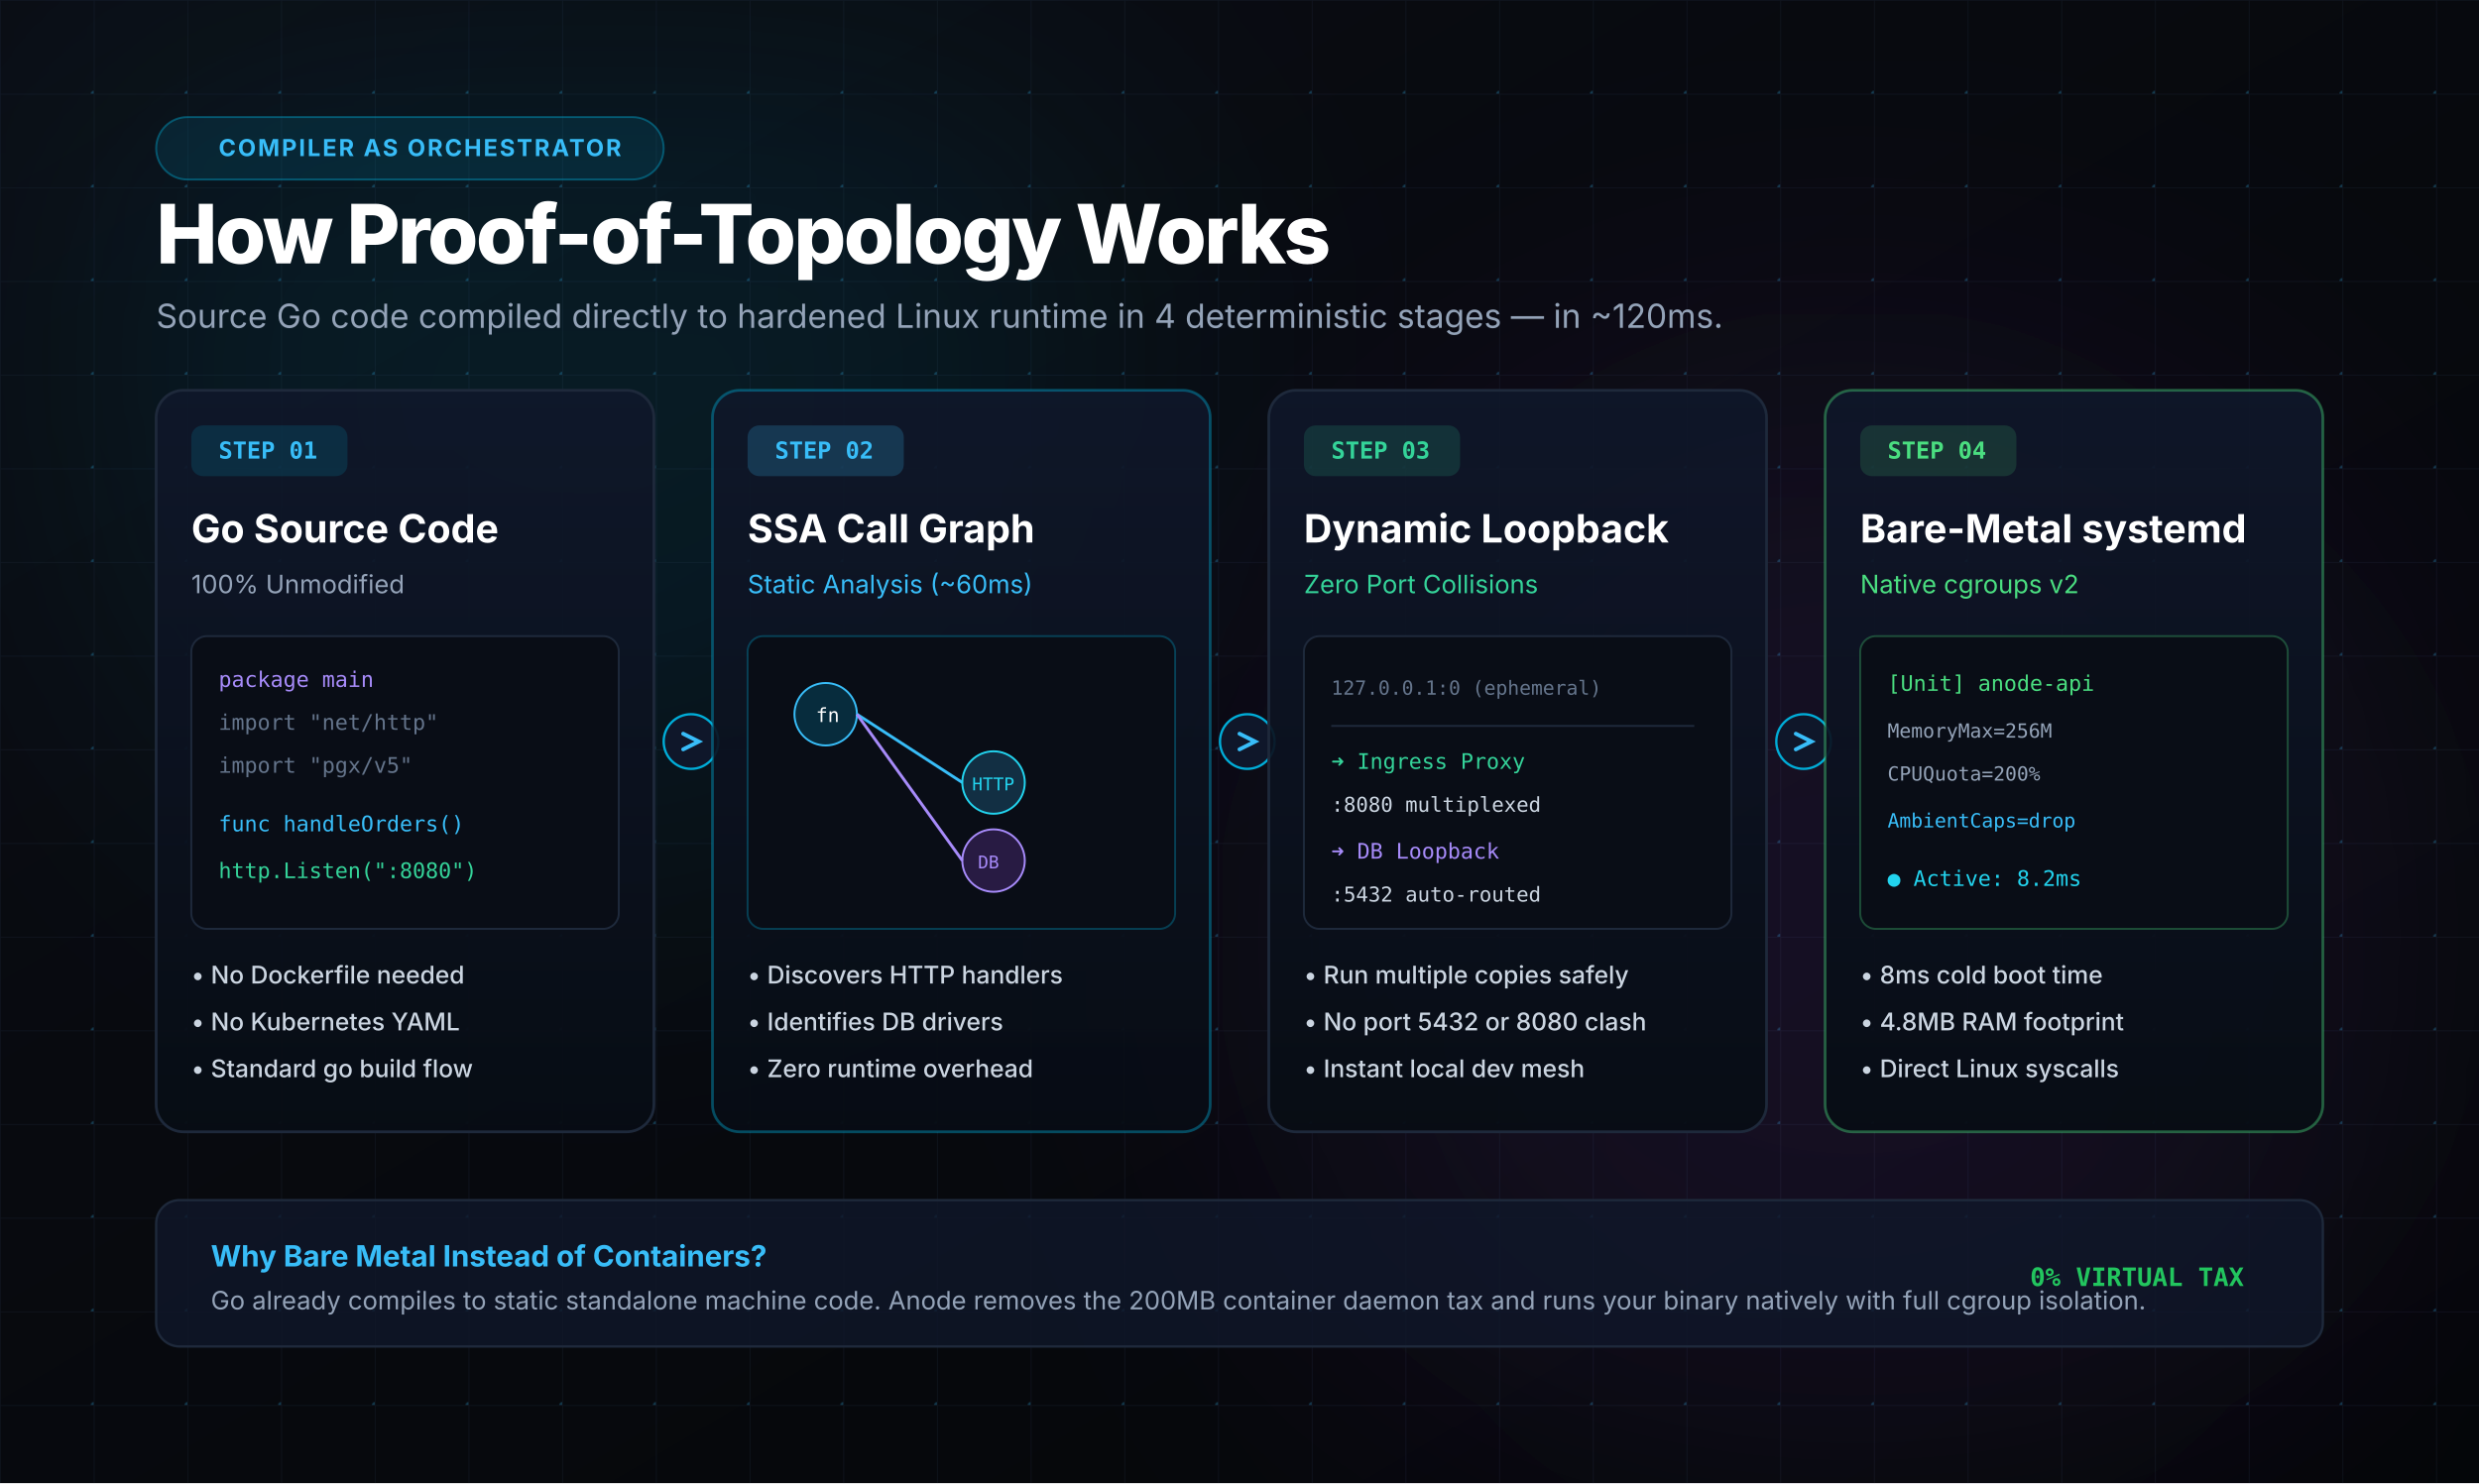
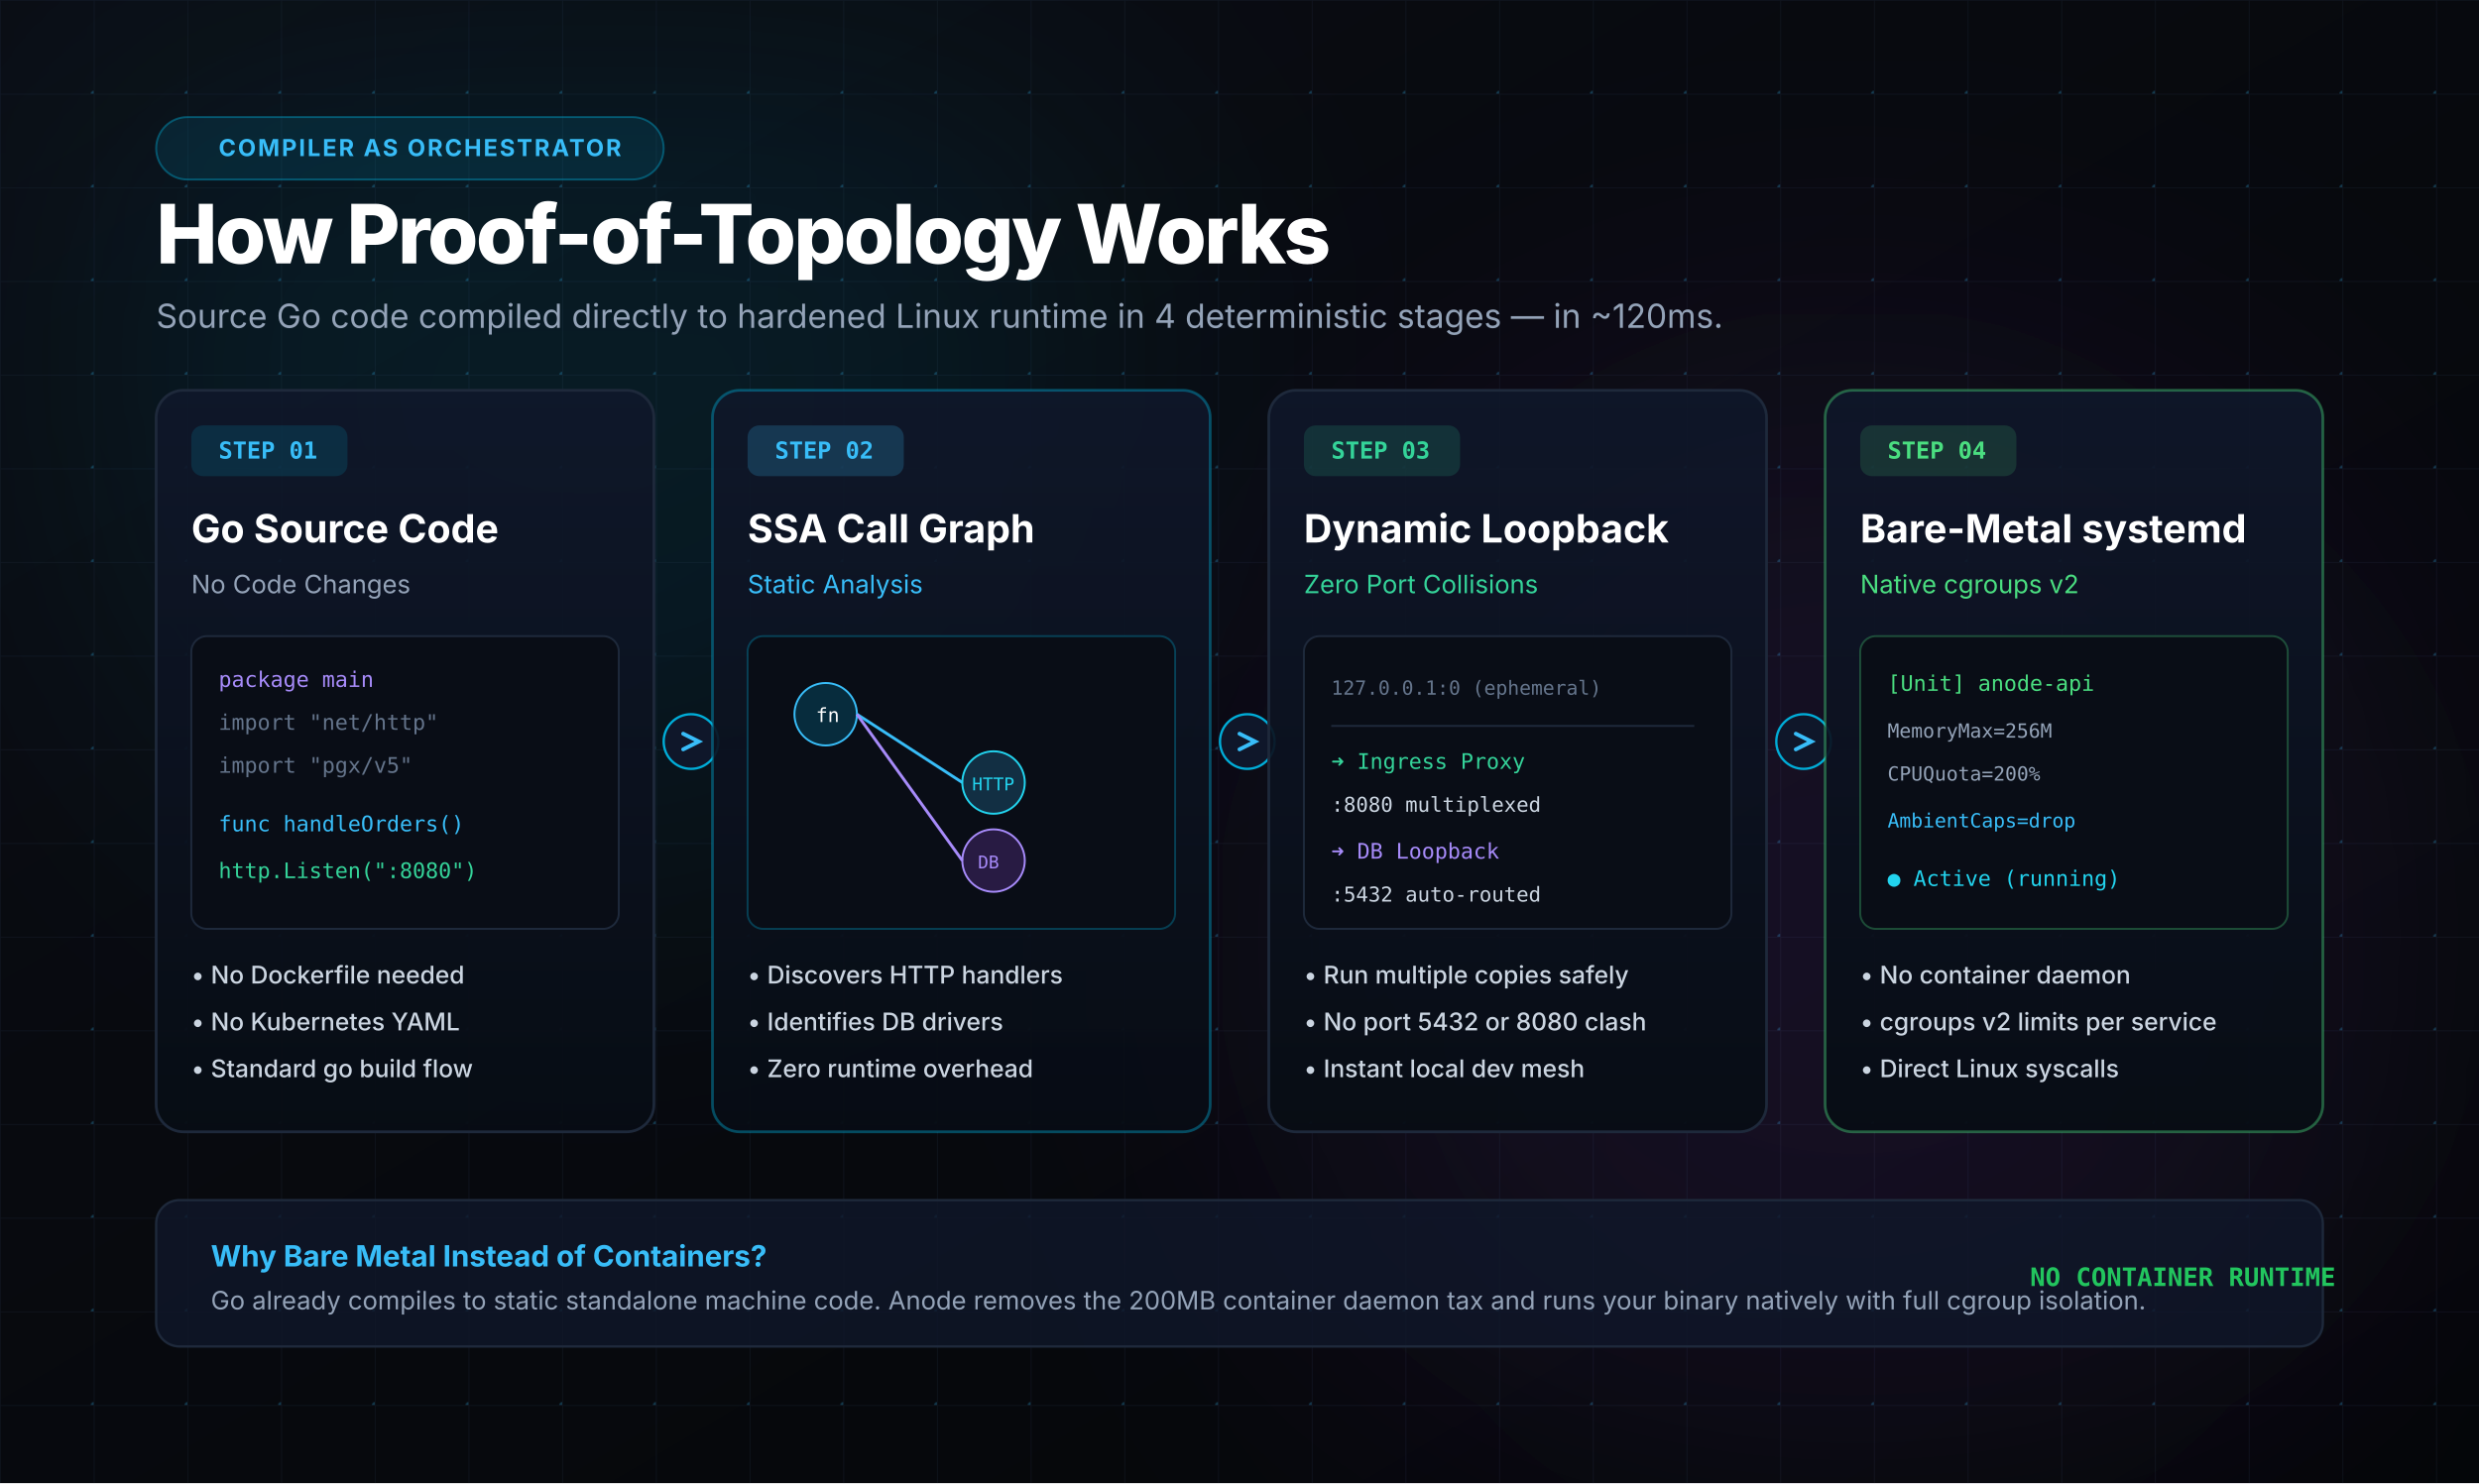
<svg xmlns="http://www.w3.org/2000/svg" viewBox="0 0 1270 760" width="1270" height="760">
  <defs>
    <linearGradient id="bgGrad" x1="0%" y1="0%" x2="100%" y2="100%">
      <stop offset="0%" stop-color="#0a0d14" />
      <stop offset="40%" stop-color="#080a0f" />
      <stop offset="100%" stop-color="#040608" />
    </linearGradient>
    <linearGradient id="cyanGrad" x1="0%" y1="0%" x2="100%" y2="0%">
      <stop offset="0%" stop-color="#38bdf8" />
      <stop offset="100%" stop-color="#00add8" />
    </linearGradient>
    <linearGradient id="purpleGrad" x1="0%" y1="0%" x2="100%" y2="0%">
      <stop offset="0%" stop-color="#a855f7" />
      <stop offset="100%" stop-color="#6366f1" />
    </linearGradient>
    <linearGradient id="emeraldGrad" x1="0%" y1="0%" x2="100%" y2="0%">
      <stop offset="0%" stop-color="#34d399" />
      <stop offset="100%" stop-color="#059669" />
    </linearGradient>
    <linearGradient id="cardGrad" x1="0%" y1="0%" x2="0%" y2="100%">
      <stop offset="0%" stop-color="#0f172a" stop-opacity="0.9" />
      <stop offset="100%" stop-color="#070c14" stop-opacity="0.95" />
    </linearGradient>
    <linearGradient id="cardGradLight" x1="0%" y1="0%" x2="0%" y2="100%">
      <stop offset="0%" stop-color="#1e293b" stop-opacity="0.4" />
      <stop offset="100%" stop-color="#0f172a" stop-opacity="0.6" />
    </linearGradient>
    <pattern id="grid" width="48" height="48" patternUnits="userSpaceOnUse">
      <path d="M 48 0 L 0 0 0 48" fill="none" stroke="#1e293b" stroke-width="0.8" stroke-opacity="0.35" />
      <circle cx="48" cy="48" r="1.5" fill="#38bdf8" fill-opacity="0.25" />
    </pattern>
    <filter id="glowCyan" x="-30%" y="-30%" width="160%" height="160%">
      <feGaussianBlur stdDeviation="90" result="blur" />
    </filter>
    <filter id="glowPurple" x="-30%" y="-30%" width="160%" height="160%">
      <feGaussianBlur stdDeviation="100" result="blur" />
    </filter>
    <filter id="glowBlue" x="-30%" y="-30%" width="160%" height="160%">
      <feGaussianBlur stdDeviation="110" result="blur" />
    </filter>
  </defs>
  <rect width="1270" height="760" fill="url(#bgGrad)" />
  <rect width="1270" height="760" fill="url(#grid)" />
  <circle cx="300" cy="180" r="260" fill="#00add8" fill-opacity="0.10" filter="url(#glowCyan)" />
  <circle cx="950" cy="480" r="280" fill="#a855f7" fill-opacity="0.10" filter="url(#glowPurple)" />
  <g transform="translate(80, 60)">
    <rect width="260" height="32" rx="16" fill="#00add8" fill-opacity="0.12" stroke="#00add8" stroke-opacity="0.4" stroke-width="1" />
    <text x="32" y="20" font-family="-apple-system, BlinkMacSystemFont, 'Segoe UI', Inter, sans-serif" font-size="12" font-weight="700" fill="#38bdf8" letter-spacing="1">
      COMPILER AS ORCHESTRATOR
    </text>
    <text x="0" y="75" font-family="-apple-system, BlinkMacSystemFont, 'Segoe UI', Inter, sans-serif" font-size="42" font-weight="800" fill="#ffffff" letter-spacing="-1.2">
      How Proof-of-Topology Works
    </text>
    <text x="0" y="108" font-family="-apple-system, BlinkMacSystemFont, 'Segoe UI', Inter, sans-serif" font-size="17" font-weight="400" fill="#94a3b8">
      Source Go code compiled directly to hardened Linux runtime in 4 deterministic stages — in ~120ms.
    </text>
  </g>
  <g transform="translate(80, 200)">
    <g transform="translate(0, 0)">
      <rect width="255" height="380" rx="14" fill="url(#cardGrad)" stroke="#1e293b" stroke-width="1.4" />
      <rect x="18" y="18" width="80" height="26" rx="6" fill="#00add8" fill-opacity="0.15" />
      <text x="32" y="35" font-family="'SF Mono', monospace" font-size="12" font-weight="700" fill="#38bdf8">STEP 01</text>
      <text x="18" y="78" font-family="-apple-system, BlinkMacSystemFont, sans-serif" font-size="20" font-weight="700" fill="#ffffff">
        Go Source Code
      </text>
      <text x="18" y="104" font-family="-apple-system, BlinkMacSystemFont, sans-serif" font-size="13" font-weight="400" fill="#94a3b8">
-         100% Unmodified
+         No Code Changes
      </text>
      <g transform="translate(18, 126)">
        <rect width="219" height="150" rx="8" fill="#090d16" stroke="#1e293b" stroke-width="1" />
        <text x="14" y="26" font-family="'SF Mono', monospace" font-size="11" fill="#a78bfa">package main</text>
        <text x="14" y="48" font-family="'SF Mono', monospace" font-size="11" fill="#64748b">import "net/http"</text>
        <text x="14" y="70" font-family="'SF Mono', monospace" font-size="11" fill="#64748b">import "pgx/v5"</text>
        <text x="14" y="100" font-family="'SF Mono', monospace" font-size="11" fill="#38bdf8">func handleOrders()</text>
        <text x="14" y="124" font-family="'SF Mono', monospace" font-size="11" fill="#34d399">http.Listen(":8080")</text>
      </g>
      <text x="18" y="304" font-family="-apple-system, BlinkMacSystemFont, sans-serif" font-size="12.5" fill="#cbd5e1" font-weight="500">
        • No Dockerfile needed
      </text>
      <text x="18" y="328" font-family="-apple-system, BlinkMacSystemFont, sans-serif" font-size="12.5" fill="#cbd5e1" font-weight="500">
        • No Kubernetes YAML
      </text>
      <text x="18" y="352" font-family="-apple-system, BlinkMacSystemFont, sans-serif" font-size="12.5" fill="#cbd5e1" font-weight="500">
        • Standard go build flow
      </text>
    </g>
    <g transform="translate(262, 180)">
      <circle cx="12" cy="0" r="14" fill="#0f172a" stroke="#00add8" stroke-width="1.2" />
      <path d="M 8 -4 L 16 0 L 8 4" stroke="#38bdf8" stroke-width="2" fill="none" stroke-linecap="round" />
    </g>
    <g transform="translate(285, 0)">
      <rect width="255" height="380" rx="14" fill="url(#cardGrad)" stroke="#00add8" stroke-opacity="0.4" stroke-width="1.4" />
      <rect x="18" y="18" width="80" height="26" rx="6" fill="#38bdf8" fill-opacity="0.2" />
      <text x="32" y="35" font-family="'SF Mono', monospace" font-size="12" font-weight="700" fill="#38bdf8">STEP 02</text>
      <text x="18" y="78" font-family="-apple-system, BlinkMacSystemFont, sans-serif" font-size="20" font-weight="700" fill="#ffffff">
        SSA Call Graph
      </text>
      <text x="18" y="104" font-family="-apple-system, BlinkMacSystemFont, sans-serif" font-size="13" font-weight="400" fill="#38bdf8">
-         Static Analysis (~60ms)
+         Static Analysis
      </text>
      <g transform="translate(18, 126)">
        <rect width="219" height="150" rx="8" fill="#090d16" stroke="#00add8" stroke-opacity="0.3" stroke-width="1" />
        <circle cx="40" cy="40" r="16" fill="#00add8" fill-opacity="0.2" stroke="#38bdf8" />
        <text x="35" y="44" font-family="'SF Mono', monospace" font-size="10" fill="#ffffff">fn</text>
        <line x1="56" y1="40" x2="110" y2="75" stroke="#38bdf8" stroke-width="1.5" />
        <line x1="56" y1="40" x2="110" y2="115" stroke="#a78bfa" stroke-width="1.5" />
        <circle cx="126" cy="75" r="16" fill="#38bdf8" fill-opacity="0.2" stroke="#22d3ee" />
        <text x="115" y="79" font-family="'SF Mono', monospace" font-size="9" fill="#22d3ee">HTTP</text>
        <circle cx="126" cy="115" r="16" fill="#a855f7" fill-opacity="0.2" stroke="#a78bfa" />
        <text x="118" y="119" font-family="'SF Mono', monospace" font-size="9" fill="#a78bfa">DB</text>
      </g>
      <text x="18" y="304" font-family="-apple-system, BlinkMacSystemFont, sans-serif" font-size="12.5" fill="#cbd5e1" font-weight="500">
        • Discovers HTTP handlers
      </text>
      <text x="18" y="328" font-family="-apple-system, BlinkMacSystemFont, sans-serif" font-size="12.5" fill="#cbd5e1" font-weight="500">
        • Identifies DB drivers
      </text>
      <text x="18" y="352" font-family="-apple-system, BlinkMacSystemFont, sans-serif" font-size="12.5" fill="#cbd5e1" font-weight="500">
        • Zero runtime overhead
      </text>
    </g>
    <g transform="translate(547, 180)">
      <circle cx="12" cy="0" r="14" fill="#0f172a" stroke="#00add8" stroke-width="1.2" />
      <path d="M 8 -4 L 16 0 L 8 4" stroke="#38bdf8" stroke-width="2" fill="none" stroke-linecap="round" />
    </g>
    <g transform="translate(570, 0)">
      <rect width="255" height="380" rx="14" fill="url(#cardGrad)" stroke="#1e293b" stroke-width="1.4" />
      <rect x="18" y="18" width="80" height="26" rx="6" fill="#34d399" fill-opacity="0.15" />
      <text x="32" y="35" font-family="'SF Mono', monospace" font-size="12" font-weight="700" fill="#34d399">STEP 03</text>
      <text x="18" y="78" font-family="-apple-system, BlinkMacSystemFont, sans-serif" font-size="20" font-weight="700" fill="#ffffff">
        Dynamic Loopback
      </text>
      <text x="18" y="104" font-family="-apple-system, BlinkMacSystemFont, sans-serif" font-size="13" font-weight="400" fill="#34d399">
        Zero Port Collisions
      </text>
      <g transform="translate(18, 126)">
        <rect width="219" height="150" rx="8" fill="#090d16" stroke="#1e293b" stroke-width="1" />
        <text x="14" y="30" font-family="'SF Mono', monospace" font-size="10" fill="#64748b">127.0.0.1:0 (ephemeral)</text>
        <line x1="14" y1="46" x2="200" y2="46" stroke="#1e293b" />
        <text x="14" y="68" font-family="'SF Mono', monospace" font-size="11" fill="#34d399">➜ Ingress Proxy</text>
        <text x="14" y="90" font-family="'SF Mono', monospace" font-size="10.5" fill="#cbd5e1">   :8080 multiplexed</text>
        <text x="14" y="114" font-family="'SF Mono', monospace" font-size="11" fill="#a78bfa">➜ DB Loopback</text>
        <text x="14" y="136" font-family="'SF Mono', monospace" font-size="10.5" fill="#cbd5e1">   :5432 auto-routed</text>
      </g>
      <text x="18" y="304" font-family="-apple-system, BlinkMacSystemFont, sans-serif" font-size="12.5" fill="#cbd5e1" font-weight="500">
        • Run multiple copies safely
      </text>
      <text x="18" y="328" font-family="-apple-system, BlinkMacSystemFont, sans-serif" font-size="12.5" fill="#cbd5e1" font-weight="500">
        • No port 5432 or 8080 clash
      </text>
      <text x="18" y="352" font-family="-apple-system, BlinkMacSystemFont, sans-serif" font-size="12.5" fill="#cbd5e1" font-weight="500">
        • Instant local dev mesh
      </text>
    </g>
    <g transform="translate(832, 180)">
      <circle cx="12" cy="0" r="14" fill="#0f172a" stroke="#00add8" stroke-width="1.2" />
      <path d="M 8 -4 L 16 0 L 8 4" stroke="#38bdf8" stroke-width="2" fill="none" stroke-linecap="round" />
    </g>
    <g transform="translate(855, 0)">
      <rect width="255" height="380" rx="14" fill="url(#cardGrad)" stroke="#4ade80" stroke-opacity="0.4" stroke-width="1.4" />
      <rect x="18" y="18" width="80" height="26" rx="6" fill="#4ade80" fill-opacity="0.15" />
      <text x="32" y="35" font-family="'SF Mono', monospace" font-size="12" font-weight="700" fill="#4ade80">STEP 04</text>
      <text x="18" y="78" font-family="-apple-system, BlinkMacSystemFont, sans-serif" font-size="20" font-weight="700" fill="#ffffff">
        Bare-Metal systemd
      </text>
      <text x="18" y="104" font-family="-apple-system, BlinkMacSystemFont, sans-serif" font-size="13" font-weight="400" fill="#4ade80">
        Native cgroups v2
      </text>
      <g transform="translate(18, 126)">
        <rect width="219" height="150" rx="8" fill="#090d16" stroke="#4ade80" stroke-opacity="0.3" stroke-width="1" />
        <text x="14" y="28" font-family="'SF Mono', monospace" font-size="11" fill="#4ade80">[Unit] anode-api</text>
        <text x="14" y="52" font-family="'SF Mono', monospace" font-size="10" fill="#94a3b8">MemoryMax=256M</text>
        <text x="14" y="74" font-family="'SF Mono', monospace" font-size="10" fill="#94a3b8">CPUQuota=200%</text>
        <text x="14" y="98" font-family="'SF Mono', monospace" font-size="10" fill="#38bdf8">AmbientCaps=drop</text>
-         <text x="14" y="128" font-family="'SF Mono', monospace" font-size="11" fill="#22d3ee">● Active: 8.2ms</text>
-       </g>
-       <text x="18" y="304" font-family="-apple-system, BlinkMacSystemFont, sans-serif" font-size="12.5" fill="#cbd5e1" font-weight="500">
-         • 8ms cold boot time
-       </text>
-       <text x="18" y="328" font-family="-apple-system, BlinkMacSystemFont, sans-serif" font-size="12.5" fill="#cbd5e1" font-weight="500">
-         • 4.8MB RAM footprint
+         <text x="14" y="128" font-family="'SF Mono', monospace" font-size="11" fill="#22d3ee">● Active (running)</text>
+       </g>
+       <text x="18" y="304" font-family="-apple-system, BlinkMacSystemFont, sans-serif" font-size="12.5" fill="#cbd5e1" font-weight="500">
+         • No container daemon
+       </text>
+       <text x="18" y="328" font-family="-apple-system, BlinkMacSystemFont, sans-serif" font-size="12.5" fill="#cbd5e1" font-weight="500">
+         • cgroups v2 limits per service
      </text>
      <text x="18" y="352" font-family="-apple-system, BlinkMacSystemFont, sans-serif" font-size="12.5" fill="#cbd5e1" font-weight="500">
        • Direct Linux syscalls
      </text>
    </g>
  </g>
  <g transform="translate(80, 615)">
    <rect width="1110" height="75" rx="12" fill="#0f172a" fill-opacity="0.8" stroke="#1e293b" stroke-width="1.2" />
    <text x="28" y="34" font-family="-apple-system, BlinkMacSystemFont, sans-serif" font-size="15" font-weight="700" fill="#38bdf8">
      Why Bare Metal Instead of Containers?
    </text>
    <text x="28" y="56" font-family="-apple-system, BlinkMacSystemFont, sans-serif" font-size="13" font-weight="400" fill="#94a3b8">
      Go already compiles to static standalone machine code. Anode removes the 200MB container daemon tax and runs your binary natively with full cgroup isolation.
    </text>
    <text x="960" y="44" font-family="'SF Mono', monospace" font-size="13" font-weight="700" fill="#22c55e">
-       0% VIRTUAL TAX
+       NO CONTAINER RUNTIME
    </text>
  </g>
</svg>
